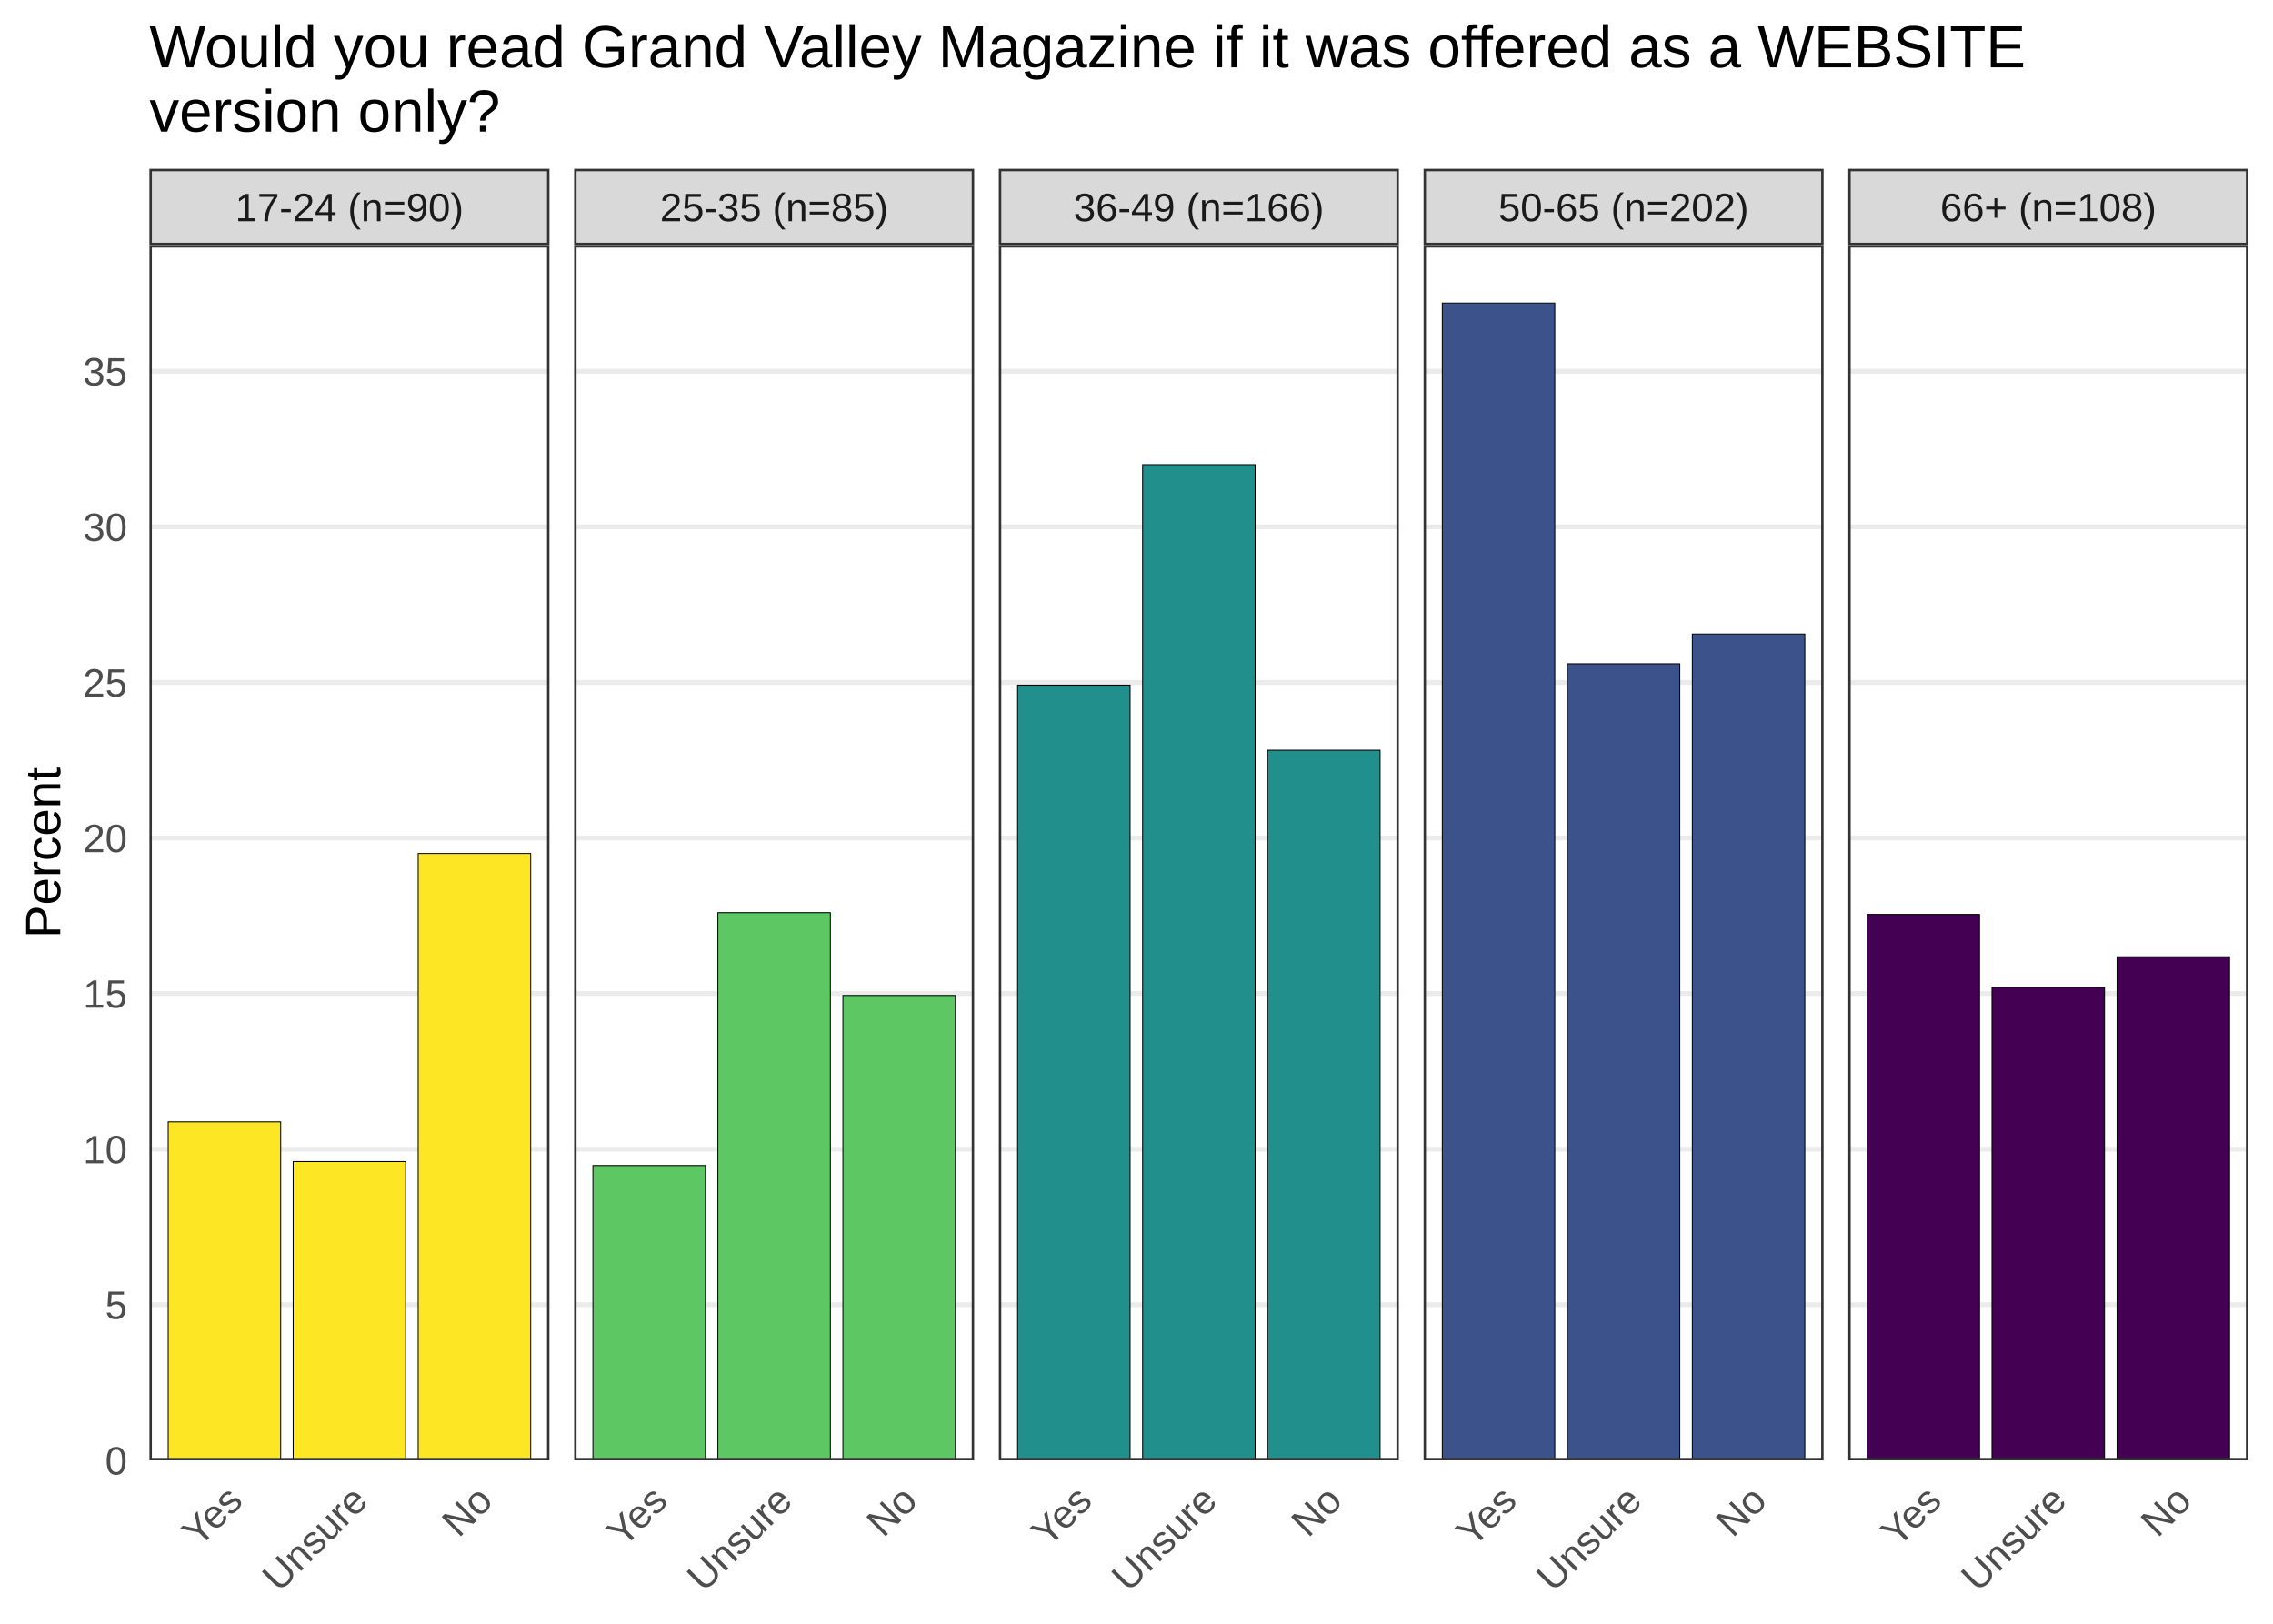
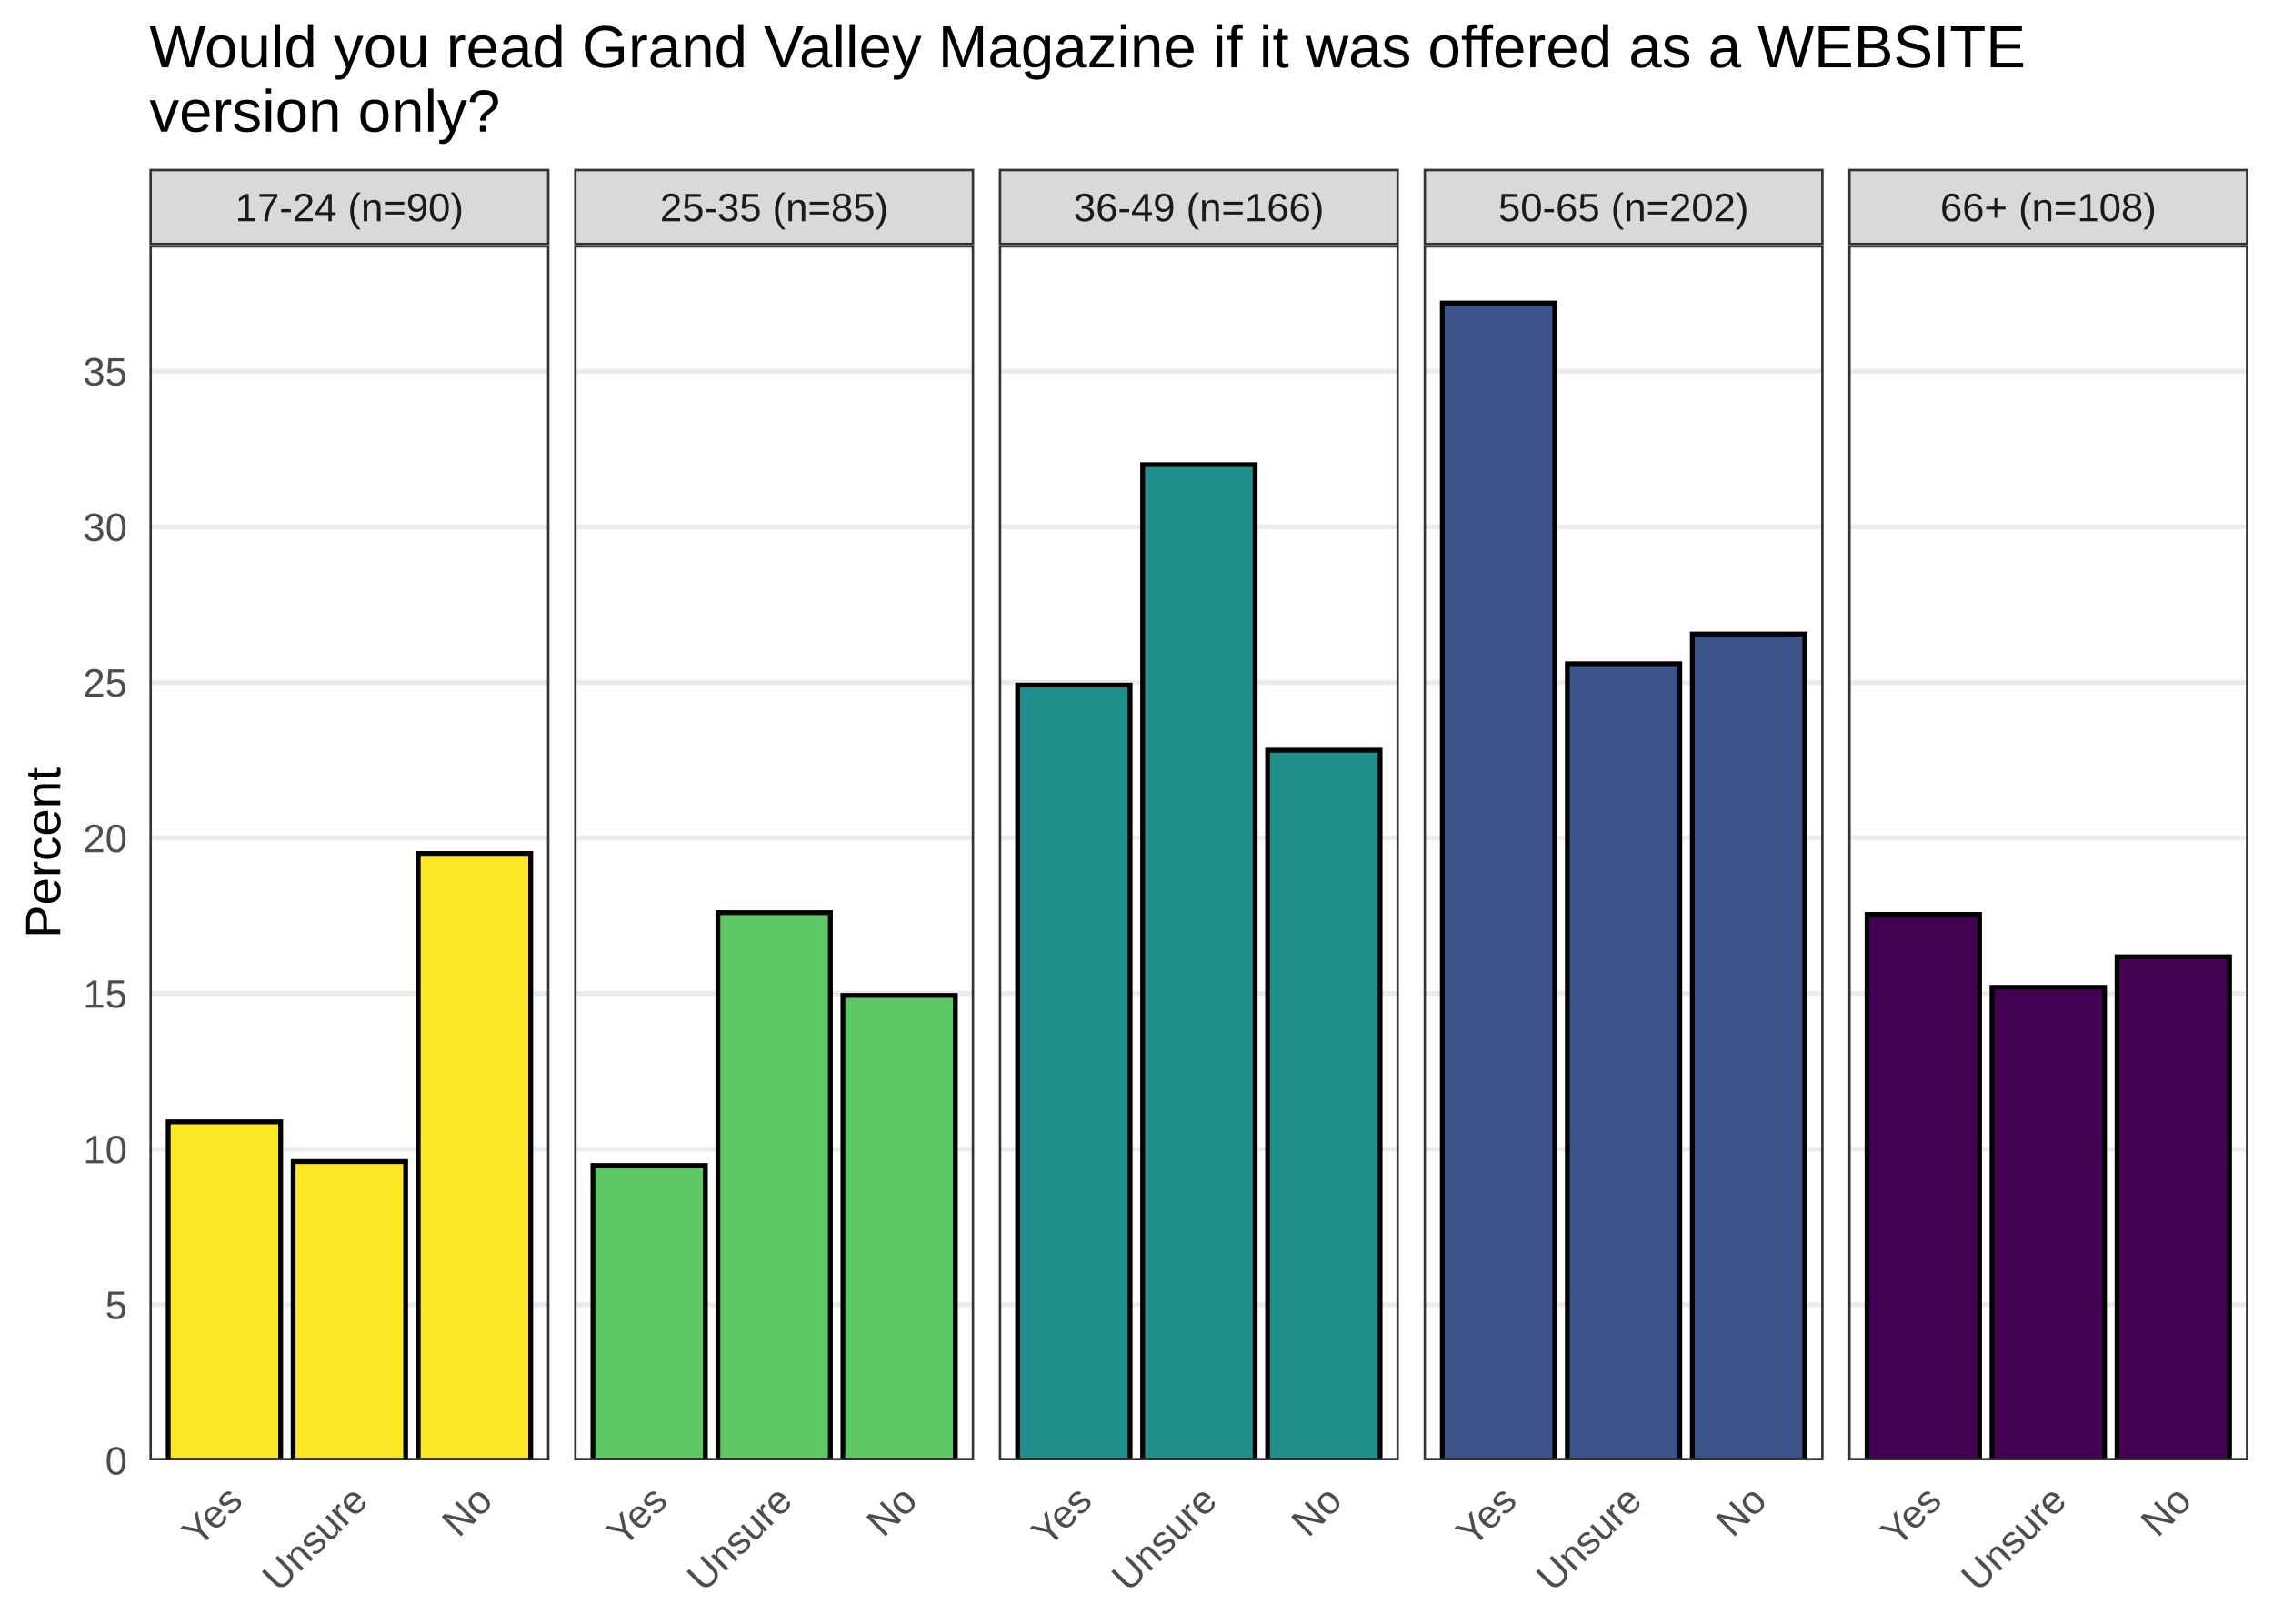
<svg xmlns="http://www.w3.org/2000/svg" class="svglite" width="504.00pt" height="360.00pt" viewBox="0 0 504.00 360.00">
  <defs>
    <style type="text/css">
    .svglite line, .svglite polyline, .svglite polygon, .svglite path, .svglite rect, .svglite circle {
      fill: none;
      stroke: #000000;
      stroke-linecap: round;
      stroke-linejoin: round;
      stroke-miterlimit: 10.00;
    }
    .svglite text {
      white-space: pre;
    }
  </style>
  </defs>
  <rect width="100%" height="100%" style="stroke: none; fill: #FFFFFF;" />
  <defs>
    <clipPath id="cpMC4wMHw1MDQuMDB8MC4wMHwzNjAuMDA=">
      <rect x="0.00" y="0.00" width="504.00" height="360.00" />
    </clipPath>
  </defs>
  <g clip-path="url(#cpMC4wMHw1MDQuMDB8MC4wMHwzNjAuMDA=)">
    <rect x="0" y="0.00" width="504.00" height="360.00" style="stroke-width: 1.07; stroke: #FFFFFF; fill: #FFFFFF;" />
  </g>
  <defs>
    <clipPath id="cpMzMuMTR8MTIxLjgzfDU0LjM1fDMyMy43Nw==">
      <rect x="33.14" y="54.35" width="88.69" height="269.42" />
    </clipPath>
  </defs>
  <g clip-path="url(#cpMzMuMTR8MTIxLjgzfDU0LjM1fDMyMy43Nw==)">
    <rect x="33.14" y="54.35" width="88.69" height="269.42" style="stroke-width: 1.07; stroke: none; fill: #FFFFFF;" />
    <polyline points="33.14,323.77 121.83,323.77 " style="stroke-width: 1.07; stroke: #EBEBEB; stroke-linecap: butt;" />
    <polyline points="33.14,289.27 121.83,289.27 " style="stroke-width: 1.07; stroke: #EBEBEB; stroke-linecap: butt;" />
    <polyline points="33.14,254.78 121.83,254.78 " style="stroke-width: 1.07; stroke: #EBEBEB; stroke-linecap: butt;" />
    <polyline points="33.14,220.28 121.83,220.28 " style="stroke-width: 1.07; stroke: #EBEBEB; stroke-linecap: butt;" />
    <polyline points="33.14,185.79 121.83,185.79 " style="stroke-width: 1.07; stroke: #EBEBEB; stroke-linecap: butt;" />
    <polyline points="33.14,151.30 121.83,151.30 " style="stroke-width: 1.07; stroke: #EBEBEB; stroke-linecap: butt;" />
    <polyline points="33.14,116.80 121.83,116.80 " style="stroke-width: 1.07; stroke: #EBEBEB; stroke-linecap: butt;" />
    <polyline points="33.14,82.31 121.83,82.31 " style="stroke-width: 1.07; stroke: #EBEBEB; stroke-linecap: butt;" />
-     <rect x="65.01" y="257.54" width="24.94" height="66.23" style="stroke-width: 0.21; stroke-linecap: butt; stroke-linejoin: miter; fill: #FDE725;" />
-     <rect x="92.73" y="189.23" width="24.94" height="134.54" style="stroke-width: 0.21; stroke-linecap: butt; stroke-linejoin: miter; fill: #FDE725;" />
-     <rect x="37.30" y="248.73" width="24.94" height="75.04" style="stroke-width: 0.21; stroke-linecap: butt; stroke-linejoin: miter; fill: #FDE725;" />
+     <rect x="65.01" y="257.54" width="24.94" height="66.23" style="stroke-width: 1.07; stroke-linecap: butt; stroke-linejoin: miter; fill: #FDE725;" />
+     <rect x="92.73" y="189.23" width="24.94" height="134.54" style="stroke-width: 1.07; stroke-linecap: butt; stroke-linejoin: miter; fill: #FDE725;" />
+     <rect x="37.30" y="248.73" width="24.94" height="75.04" style="stroke-width: 1.07; stroke-linecap: butt; stroke-linejoin: miter; fill: #FDE725;" />
    <rect x="33.14" y="54.35" width="88.69" height="269.42" style="stroke-width: 1.07; stroke: #333333;" />
  </g>
  <g clip-path="url(#cpMC4wMHw1MDQuMDB8MC4wMHwzNjAuMDA=)">
</g>
  <defs>
    <clipPath id="cpMTI3LjMxfDIxNi4wMHw1NC4zNXwzMjMuNzc=">
      <rect x="127.31" y="54.35" width="88.69" height="269.42" />
    </clipPath>
  </defs>
  <g clip-path="url(#cpMTI3LjMxfDIxNi4wMHw1NC4zNXwzMjMuNzc=)">
    <rect x="127.31" y="54.35" width="88.69" height="269.42" style="stroke-width: 1.07; stroke: none; fill: #FFFFFF;" />
    <polyline points="127.31,323.77 216.00,323.77 " style="stroke-width: 1.07; stroke: #EBEBEB; stroke-linecap: butt;" />
    <polyline points="127.31,289.27 216.00,289.27 " style="stroke-width: 1.07; stroke: #EBEBEB; stroke-linecap: butt;" />
    <polyline points="127.31,254.78 216.00,254.78 " style="stroke-width: 1.07; stroke: #EBEBEB; stroke-linecap: butt;" />
    <polyline points="127.31,220.28 216.00,220.28 " style="stroke-width: 1.07; stroke: #EBEBEB; stroke-linecap: butt;" />
    <polyline points="127.31,185.79 216.00,185.79 " style="stroke-width: 1.07; stroke: #EBEBEB; stroke-linecap: butt;" />
    <polyline points="127.31,151.30 216.00,151.30 " style="stroke-width: 1.07; stroke: #EBEBEB; stroke-linecap: butt;" />
    <polyline points="127.31,116.80 216.00,116.80 " style="stroke-width: 1.07; stroke: #EBEBEB; stroke-linecap: butt;" />
    <polyline points="127.31,82.31 216.00,82.31 " style="stroke-width: 1.07; stroke: #EBEBEB; stroke-linecap: butt;" />
-     <rect x="159.18" y="202.35" width="24.94" height="121.42" style="stroke-width: 0.21; stroke-linecap: butt; stroke-linejoin: miter; fill: #5DC863;" />
-     <rect x="186.90" y="220.71" width="24.94" height="103.05" style="stroke-width: 0.21; stroke-linecap: butt; stroke-linejoin: miter; fill: #5DC863;" />
-     <rect x="131.47" y="258.41" width="24.94" height="65.36" style="stroke-width: 0.21; stroke-linecap: butt; stroke-linejoin: miter; fill: #5DC863;" />
+     <rect x="159.18" y="202.35" width="24.94" height="121.42" style="stroke-width: 1.07; stroke-linecap: butt; stroke-linejoin: miter; fill: #5DC863;" />
+     <rect x="186.90" y="220.71" width="24.94" height="103.05" style="stroke-width: 1.07; stroke-linecap: butt; stroke-linejoin: miter; fill: #5DC863;" />
+     <rect x="131.47" y="258.41" width="24.94" height="65.36" style="stroke-width: 1.07; stroke-linecap: butt; stroke-linejoin: miter; fill: #5DC863;" />
    <rect x="127.31" y="54.35" width="88.69" height="269.42" style="stroke-width: 1.07; stroke: #333333;" />
  </g>
  <g clip-path="url(#cpMC4wMHw1MDQuMDB8MC4wMHwzNjAuMDA=)">
</g>
  <defs>
    <clipPath id="cpMjIxLjQ4fDMxMC4xOHw1NC4zNXwzMjMuNzc=">
      <rect x="221.48" y="54.35" width="88.69" height="269.42" />
    </clipPath>
  </defs>
  <g clip-path="url(#cpMjIxLjQ4fDMxMC4xOHw1NC4zNXwzMjMuNzc=)">
    <rect x="221.48" y="54.35" width="88.69" height="269.42" style="stroke-width: 1.07; stroke: none; fill: #FFFFFF;" />
    <polyline points="221.48,323.77 310.18,323.77 " style="stroke-width: 1.07; stroke: #EBEBEB; stroke-linecap: butt;" />
    <polyline points="221.48,289.27 310.18,289.27 " style="stroke-width: 1.07; stroke: #EBEBEB; stroke-linecap: butt;" />
    <polyline points="221.48,254.78 310.18,254.78 " style="stroke-width: 1.07; stroke: #EBEBEB; stroke-linecap: butt;" />
    <polyline points="221.48,220.28 310.18,220.28 " style="stroke-width: 1.07; stroke: #EBEBEB; stroke-linecap: butt;" />
    <polyline points="221.48,185.79 310.18,185.79 " style="stroke-width: 1.07; stroke: #EBEBEB; stroke-linecap: butt;" />
    <polyline points="221.48,151.30 310.18,151.30 " style="stroke-width: 1.07; stroke: #EBEBEB; stroke-linecap: butt;" />
    <polyline points="221.48,116.80 310.18,116.80 " style="stroke-width: 1.07; stroke: #EBEBEB; stroke-linecap: butt;" />
    <polyline points="221.48,82.31 310.18,82.31 " style="stroke-width: 1.07; stroke: #EBEBEB; stroke-linecap: butt;" />
-     <rect x="253.36" y="103.01" width="24.94" height="220.76" style="stroke-width: 0.21; stroke-linecap: butt; stroke-linejoin: miter; fill: #21908C;" />
-     <rect x="281.07" y="166.33" width="24.94" height="157.44" style="stroke-width: 0.21; stroke-linecap: butt; stroke-linejoin: miter; fill: #21908C;" />
-     <rect x="225.64" y="151.90" width="24.94" height="171.86" style="stroke-width: 0.21; stroke-linecap: butt; stroke-linejoin: miter; fill: #21908C;" />
+     <rect x="253.36" y="103.01" width="24.94" height="220.76" style="stroke-width: 1.07; stroke-linecap: butt; stroke-linejoin: miter; fill: #21908C;" />
+     <rect x="281.07" y="166.33" width="24.94" height="157.44" style="stroke-width: 1.07; stroke-linecap: butt; stroke-linejoin: miter; fill: #21908C;" />
+     <rect x="225.64" y="151.90" width="24.94" height="171.86" style="stroke-width: 1.07; stroke-linecap: butt; stroke-linejoin: miter; fill: #21908C;" />
    <rect x="221.48" y="54.35" width="88.69" height="269.42" style="stroke-width: 1.07; stroke: #333333;" />
  </g>
  <g clip-path="url(#cpMC4wMHw1MDQuMDB8MC4wMHwzNjAuMDA=)">
</g>
  <defs>
    <clipPath id="cpMzE1LjY2fDQwNC4zNXw1NC4zNXwzMjMuNzc=">
      <rect x="315.66" y="54.35" width="88.69" height="269.42" />
    </clipPath>
  </defs>
  <g clip-path="url(#cpMzE1LjY2fDQwNC4zNXw1NC4zNXwzMjMuNzc=)">
    <rect x="315.66" y="54.35" width="88.69" height="269.42" style="stroke-width: 1.07; stroke: none; fill: #FFFFFF;" />
    <polyline points="315.66,323.77 404.35,323.77 " style="stroke-width: 1.07; stroke: #EBEBEB; stroke-linecap: butt;" />
    <polyline points="315.66,289.27 404.35,289.27 " style="stroke-width: 1.07; stroke: #EBEBEB; stroke-linecap: butt;" />
    <polyline points="315.66,254.78 404.35,254.78 " style="stroke-width: 1.07; stroke: #EBEBEB; stroke-linecap: butt;" />
    <polyline points="315.66,220.28 404.35,220.28 " style="stroke-width: 1.07; stroke: #EBEBEB; stroke-linecap: butt;" />
    <polyline points="315.66,185.79 404.35,185.79 " style="stroke-width: 1.07; stroke: #EBEBEB; stroke-linecap: butt;" />
    <polyline points="315.66,151.30 404.35,151.30 " style="stroke-width: 1.07; stroke: #EBEBEB; stroke-linecap: butt;" />
    <polyline points="315.66,116.80 404.35,116.80 " style="stroke-width: 1.07; stroke: #EBEBEB; stroke-linecap: butt;" />
    <polyline points="315.66,82.31 404.35,82.31 " style="stroke-width: 1.07; stroke: #EBEBEB; stroke-linecap: butt;" />
-     <rect x="347.53" y="147.16" width="24.94" height="176.61" style="stroke-width: 0.21; stroke-linecap: butt; stroke-linejoin: miter; fill: #3B528B;" />
-     <rect x="375.25" y="140.56" width="24.94" height="183.20" style="stroke-width: 0.21; stroke-linecap: butt; stroke-linejoin: miter; fill: #3B528B;" />
-     <rect x="319.81" y="67.18" width="24.94" height="256.59" style="stroke-width: 0.21; stroke-linecap: butt; stroke-linejoin: miter; fill: #3B528B;" />
+     <rect x="347.53" y="147.16" width="24.94" height="176.61" style="stroke-width: 1.07; stroke-linecap: butt; stroke-linejoin: miter; fill: #3B528B;" />
+     <rect x="375.25" y="140.56" width="24.94" height="183.20" style="stroke-width: 1.07; stroke-linecap: butt; stroke-linejoin: miter; fill: #3B528B;" />
+     <rect x="319.81" y="67.18" width="24.94" height="256.59" style="stroke-width: 1.07; stroke-linecap: butt; stroke-linejoin: miter; fill: #3B528B;" />
    <rect x="315.66" y="54.35" width="88.69" height="269.42" style="stroke-width: 1.07; stroke: #333333;" />
  </g>
  <g clip-path="url(#cpMC4wMHw1MDQuMDB8MC4wMHwzNjAuMDA=)">
</g>
  <defs>
    <clipPath id="cpNDA5LjgzfDQ5OC41Mnw1NC4zNXwzMjMuNzc=">
      <rect x="409.83" y="54.35" width="88.69" height="269.42" />
    </clipPath>
  </defs>
  <g clip-path="url(#cpNDA5LjgzfDQ5OC41Mnw1NC4zNXwzMjMuNzc=)">
    <rect x="409.83" y="54.35" width="88.69" height="269.42" style="stroke-width: 1.07; stroke: none; fill: #FFFFFF;" />
    <polyline points="409.83,323.77 498.52,323.77 " style="stroke-width: 1.07; stroke: #EBEBEB; stroke-linecap: butt;" />
    <polyline points="409.83,289.27 498.52,289.27 " style="stroke-width: 1.07; stroke: #EBEBEB; stroke-linecap: butt;" />
    <polyline points="409.83,254.78 498.52,254.78 " style="stroke-width: 1.07; stroke: #EBEBEB; stroke-linecap: butt;" />
    <polyline points="409.83,220.28 498.52,220.28 " style="stroke-width: 1.07; stroke: #EBEBEB; stroke-linecap: butt;" />
    <polyline points="409.83,185.79 498.52,185.79 " style="stroke-width: 1.07; stroke: #EBEBEB; stroke-linecap: butt;" />
    <polyline points="409.83,151.30 498.52,151.30 " style="stroke-width: 1.07; stroke: #EBEBEB; stroke-linecap: butt;" />
    <polyline points="409.83,116.80 498.52,116.80 " style="stroke-width: 1.07; stroke: #EBEBEB; stroke-linecap: butt;" />
    <polyline points="409.83,82.31 498.52,82.31 " style="stroke-width: 1.07; stroke: #EBEBEB; stroke-linecap: butt;" />
-     <rect x="441.70" y="218.91" width="24.94" height="104.86" style="stroke-width: 0.21; stroke-linecap: butt; stroke-linejoin: miter; fill: #440154;" />
-     <rect x="469.42" y="212.13" width="24.94" height="111.64" style="stroke-width: 0.21; stroke-linecap: butt; stroke-linejoin: miter; fill: #440154;" />
-     <rect x="413.99" y="202.74" width="24.94" height="121.03" style="stroke-width: 0.21; stroke-linecap: butt; stroke-linejoin: miter; fill: #440154;" />
+     <rect x="441.70" y="218.91" width="24.94" height="104.86" style="stroke-width: 1.07; stroke-linecap: butt; stroke-linejoin: miter; fill: #440154;" />
+     <rect x="469.42" y="212.13" width="24.94" height="111.64" style="stroke-width: 1.07; stroke-linecap: butt; stroke-linejoin: miter; fill: #440154;" />
+     <rect x="413.99" y="202.74" width="24.94" height="121.03" style="stroke-width: 1.07; stroke-linecap: butt; stroke-linejoin: miter; fill: #440154;" />
    <rect x="409.83" y="54.35" width="88.69" height="269.42" style="stroke-width: 1.07; stroke: #333333;" />
  </g>
  <g clip-path="url(#cpMC4wMHw1MDQuMDB8MC4wMHwzNjAuMDA=)">
</g>
  <defs>
    <clipPath id="cpMzMuMTR8MTIxLjgzfDM3LjQzfDU0LjM1">
      <rect x="33.14" y="37.43" width="88.69" height="16.92" />
    </clipPath>
  </defs>
  <g clip-path="url(#cpMzMuMTR8MTIxLjgzfDM3LjQzfDU0LjM1)">
    <rect x="33.14" y="37.43" width="88.69" height="16.92" style="stroke-width: 1.07; stroke: #333333; fill: #D9D9D9;" />
    <text x="77.48" y="49.04" text-anchor="middle" style="font-size: 8.80px;fill: #1A1A1A; font-family: &quot;Arial&quot;;" textLength="50.65px" lengthAdjust="spacingAndGlyphs">17-24 (n=90)</text>
  </g>
  <g clip-path="url(#cpMC4wMHw1MDQuMDB8MC4wMHwzNjAuMDA=)">
</g>
  <defs>
    <clipPath id="cpMTI3LjMxfDIxNi4wMHwzNy40M3w1NC4zNQ==">
      <rect x="127.31" y="37.43" width="88.69" height="16.92" />
    </clipPath>
  </defs>
  <g clip-path="url(#cpMTI3LjMxfDIxNi4wMHwzNy40M3w1NC4zNQ==)">
    <rect x="127.31" y="37.43" width="88.69" height="16.92" style="stroke-width: 1.07; stroke: #333333; fill: #D9D9D9;" />
    <text x="171.66" y="49.04" text-anchor="middle" style="font-size: 8.80px;fill: #1A1A1A; font-family: &quot;Arial&quot;;" textLength="50.65px" lengthAdjust="spacingAndGlyphs">25-35 (n=85)</text>
  </g>
  <g clip-path="url(#cpMC4wMHw1MDQuMDB8MC4wMHwzNjAuMDA=)">
</g>
  <defs>
    <clipPath id="cpMjIxLjQ4fDMxMC4xOHwzNy40M3w1NC4zNQ==">
      <rect x="221.48" y="37.43" width="88.69" height="16.92" />
    </clipPath>
  </defs>
  <g clip-path="url(#cpMjIxLjQ4fDMxMC4xOHwzNy40M3w1NC4zNQ==)">
    <rect x="221.48" y="37.43" width="88.69" height="16.92" style="stroke-width: 1.07; stroke: #333333; fill: #D9D9D9;" />
    <text x="265.83" y="49.04" text-anchor="middle" style="font-size: 8.80px;fill: #1A1A1A; font-family: &quot;Arial&quot;;" textLength="55.55px" lengthAdjust="spacingAndGlyphs">36-49 (n=166)</text>
  </g>
  <g clip-path="url(#cpMC4wMHw1MDQuMDB8MC4wMHwzNjAuMDA=)">
</g>
  <defs>
    <clipPath id="cpMzE1LjY2fDQwNC4zNXwzNy40M3w1NC4zNQ==">
      <rect x="315.66" y="37.43" width="88.69" height="16.92" />
    </clipPath>
  </defs>
  <g clip-path="url(#cpMzE1LjY2fDQwNC4zNXwzNy40M3w1NC4zNQ==)">
    <rect x="315.66" y="37.43" width="88.69" height="16.92" style="stroke-width: 1.07; stroke: #333333; fill: #D9D9D9;" />
    <text x="360.00" y="49.04" text-anchor="middle" style="font-size: 8.80px;fill: #1A1A1A; font-family: &quot;Arial&quot;;" textLength="55.55px" lengthAdjust="spacingAndGlyphs">50-65 (n=202)</text>
  </g>
  <g clip-path="url(#cpMC4wMHw1MDQuMDB8MC4wMHwzNjAuMDA=)">
</g>
  <defs>
    <clipPath id="cpNDA5LjgzfDQ5OC41MnwzNy40M3w1NC4zNQ==">
      <rect x="409.83" y="37.43" width="88.69" height="16.92" />
    </clipPath>
  </defs>
  <g clip-path="url(#cpNDA5LjgzfDQ5OC41MnwzNy40M3w1NC4zNQ==)">
    <rect x="409.83" y="37.43" width="88.69" height="16.92" style="stroke-width: 1.07; stroke: #333333; fill: #D9D9D9;" />
    <text x="454.17" y="49.04" text-anchor="middle" style="font-size: 8.80px;fill: #1A1A1A; font-family: &quot;Arial&quot;;" textLength="47.97px" lengthAdjust="spacingAndGlyphs">66+ (n=108)</text>
  </g>
  <g clip-path="url(#cpMC4wMHw1MDQuMDB8MC4wMHwzNjAuMDA=)">
    <text transform="translate(54.22,333.15) rotate(-45)" text-anchor="end" style="font-size: 8.80px;fill: #4D4D4D; font-family: &quot;Arial&quot;;" textLength="14.36px" lengthAdjust="spacingAndGlyphs">Yes</text>
    <text transform="translate(81.94,333.15) rotate(-45)" text-anchor="end" style="font-size: 8.80px;fill: #4D4D4D; font-family: &quot;Arial&quot;;" textLength="28.37px" lengthAdjust="spacingAndGlyphs">Unsure</text>
    <text transform="translate(109.66,333.15) rotate(-45)" text-anchor="end" style="font-size: 8.80px;fill: #4D4D4D; font-family: &quot;Arial&quot;;" textLength="11.25px" lengthAdjust="spacingAndGlyphs">No</text>
    <text transform="translate(148.40,333.15) rotate(-45)" text-anchor="end" style="font-size: 8.80px;fill: #4D4D4D; font-family: &quot;Arial&quot;;" textLength="14.36px" lengthAdjust="spacingAndGlyphs">Yes</text>
    <text transform="translate(176.11,333.15) rotate(-45)" text-anchor="end" style="font-size: 8.80px;fill: #4D4D4D; font-family: &quot;Arial&quot;;" textLength="28.37px" lengthAdjust="spacingAndGlyphs">Unsure</text>
    <text transform="translate(203.83,333.15) rotate(-45)" text-anchor="end" style="font-size: 8.80px;fill: #4D4D4D; font-family: &quot;Arial&quot;;" textLength="11.25px" lengthAdjust="spacingAndGlyphs">No</text>
    <text transform="translate(242.57,333.15) rotate(-45)" text-anchor="end" style="font-size: 8.80px;fill: #4D4D4D; font-family: &quot;Arial&quot;;" textLength="14.36px" lengthAdjust="spacingAndGlyphs">Yes</text>
    <text transform="translate(270.28,333.15) rotate(-45)" text-anchor="end" style="font-size: 8.80px;fill: #4D4D4D; font-family: &quot;Arial&quot;;" textLength="28.37px" lengthAdjust="spacingAndGlyphs">Unsure</text>
    <text transform="translate(298.00,333.15) rotate(-45)" text-anchor="end" style="font-size: 8.80px;fill: #4D4D4D; font-family: &quot;Arial&quot;;" textLength="11.25px" lengthAdjust="spacingAndGlyphs">No</text>
    <text transform="translate(336.74,333.15) rotate(-45)" text-anchor="end" style="font-size: 8.80px;fill: #4D4D4D; font-family: &quot;Arial&quot;;" textLength="14.36px" lengthAdjust="spacingAndGlyphs">Yes</text>
    <text transform="translate(364.46,333.15) rotate(-45)" text-anchor="end" style="font-size: 8.80px;fill: #4D4D4D; font-family: &quot;Arial&quot;;" textLength="28.37px" lengthAdjust="spacingAndGlyphs">Unsure</text>
    <text transform="translate(392.17,333.15) rotate(-45)" text-anchor="end" style="font-size: 8.80px;fill: #4D4D4D; font-family: &quot;Arial&quot;;" textLength="11.25px" lengthAdjust="spacingAndGlyphs">No</text>
    <text transform="translate(430.91,333.15) rotate(-45)" text-anchor="end" style="font-size: 8.80px;fill: #4D4D4D; font-family: &quot;Arial&quot;;" textLength="14.36px" lengthAdjust="spacingAndGlyphs">Yes</text>
    <text transform="translate(458.63,333.15) rotate(-45)" text-anchor="end" style="font-size: 8.80px;fill: #4D4D4D; font-family: &quot;Arial&quot;;" textLength="28.37px" lengthAdjust="spacingAndGlyphs">Unsure</text>
    <text transform="translate(486.35,333.15) rotate(-45)" text-anchor="end" style="font-size: 8.80px;fill: #4D4D4D; font-family: &quot;Arial&quot;;" textLength="11.25px" lengthAdjust="spacingAndGlyphs">No</text>
    <text x="28.21" y="326.92" text-anchor="end" style="font-size: 8.80px;fill: #4D4D4D; font-family: &quot;Arial&quot;;" textLength="4.90px" lengthAdjust="spacingAndGlyphs">0</text>
    <text x="28.21" y="292.42" text-anchor="end" style="font-size: 8.80px;fill: #4D4D4D; font-family: &quot;Arial&quot;;" textLength="4.90px" lengthAdjust="spacingAndGlyphs">5</text>
    <text x="28.21" y="257.93" text-anchor="end" style="font-size: 8.80px;fill: #4D4D4D; font-family: &quot;Arial&quot;;" textLength="9.79px" lengthAdjust="spacingAndGlyphs">10</text>
    <text x="28.21" y="223.43" text-anchor="end" style="font-size: 8.80px;fill: #4D4D4D; font-family: &quot;Arial&quot;;" textLength="9.79px" lengthAdjust="spacingAndGlyphs">15</text>
    <text x="28.21" y="188.94" text-anchor="end" style="font-size: 8.80px;fill: #4D4D4D; font-family: &quot;Arial&quot;;" textLength="9.79px" lengthAdjust="spacingAndGlyphs">20</text>
    <text x="28.21" y="154.45" text-anchor="end" style="font-size: 8.80px;fill: #4D4D4D; font-family: &quot;Arial&quot;;" textLength="9.79px" lengthAdjust="spacingAndGlyphs">25</text>
    <text x="28.21" y="119.95" text-anchor="end" style="font-size: 8.80px;fill: #4D4D4D; font-family: &quot;Arial&quot;;" textLength="9.79px" lengthAdjust="spacingAndGlyphs">30</text>
    <text x="28.21" y="85.46" text-anchor="end" style="font-size: 8.80px;fill: #4D4D4D; font-family: &quot;Arial&quot;;" textLength="9.79px" lengthAdjust="spacingAndGlyphs">35</text>
    <text transform="translate(13.36,189.06) rotate(-90)" text-anchor="middle" style="font-size: 11.00px; font-family: &quot;Arial&quot;;" textLength="37.92px" lengthAdjust="spacingAndGlyphs">Percent</text>
    <text x="33.14" y="14.93" style="font-size: 13.20px; font-family: &quot;Arial&quot;;" textLength="419.39px" lengthAdjust="spacingAndGlyphs">Would you read Grand Valley Magazine if it was offered as a WEBSITE </text>
    <text x="33.14" y="29.18" style="font-size: 13.20px; font-family: &quot;Arial&quot;;" textLength="77.72px" lengthAdjust="spacingAndGlyphs">version only?</text>
  </g>
</svg>
